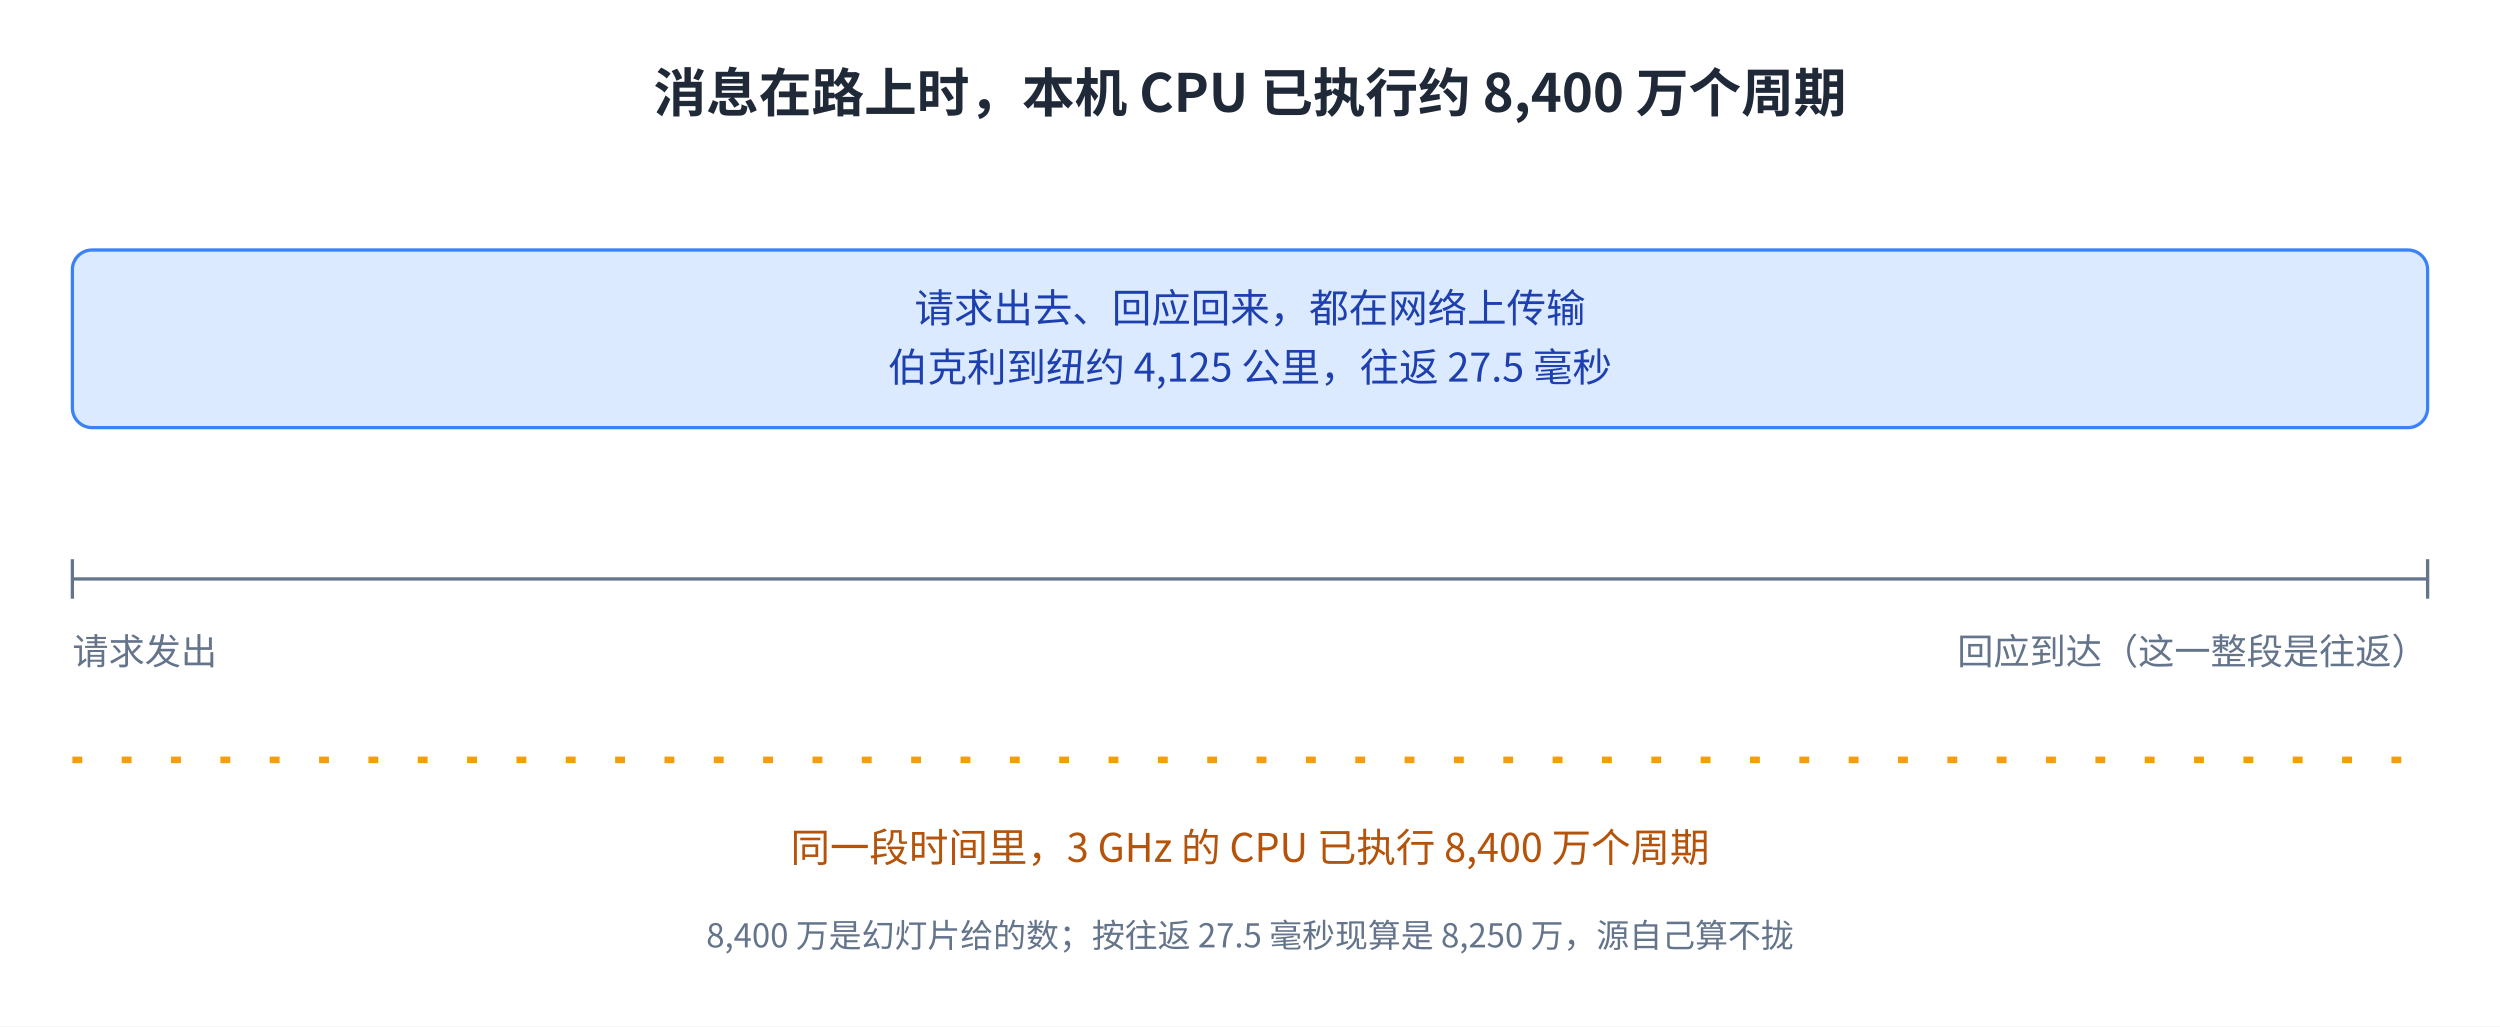
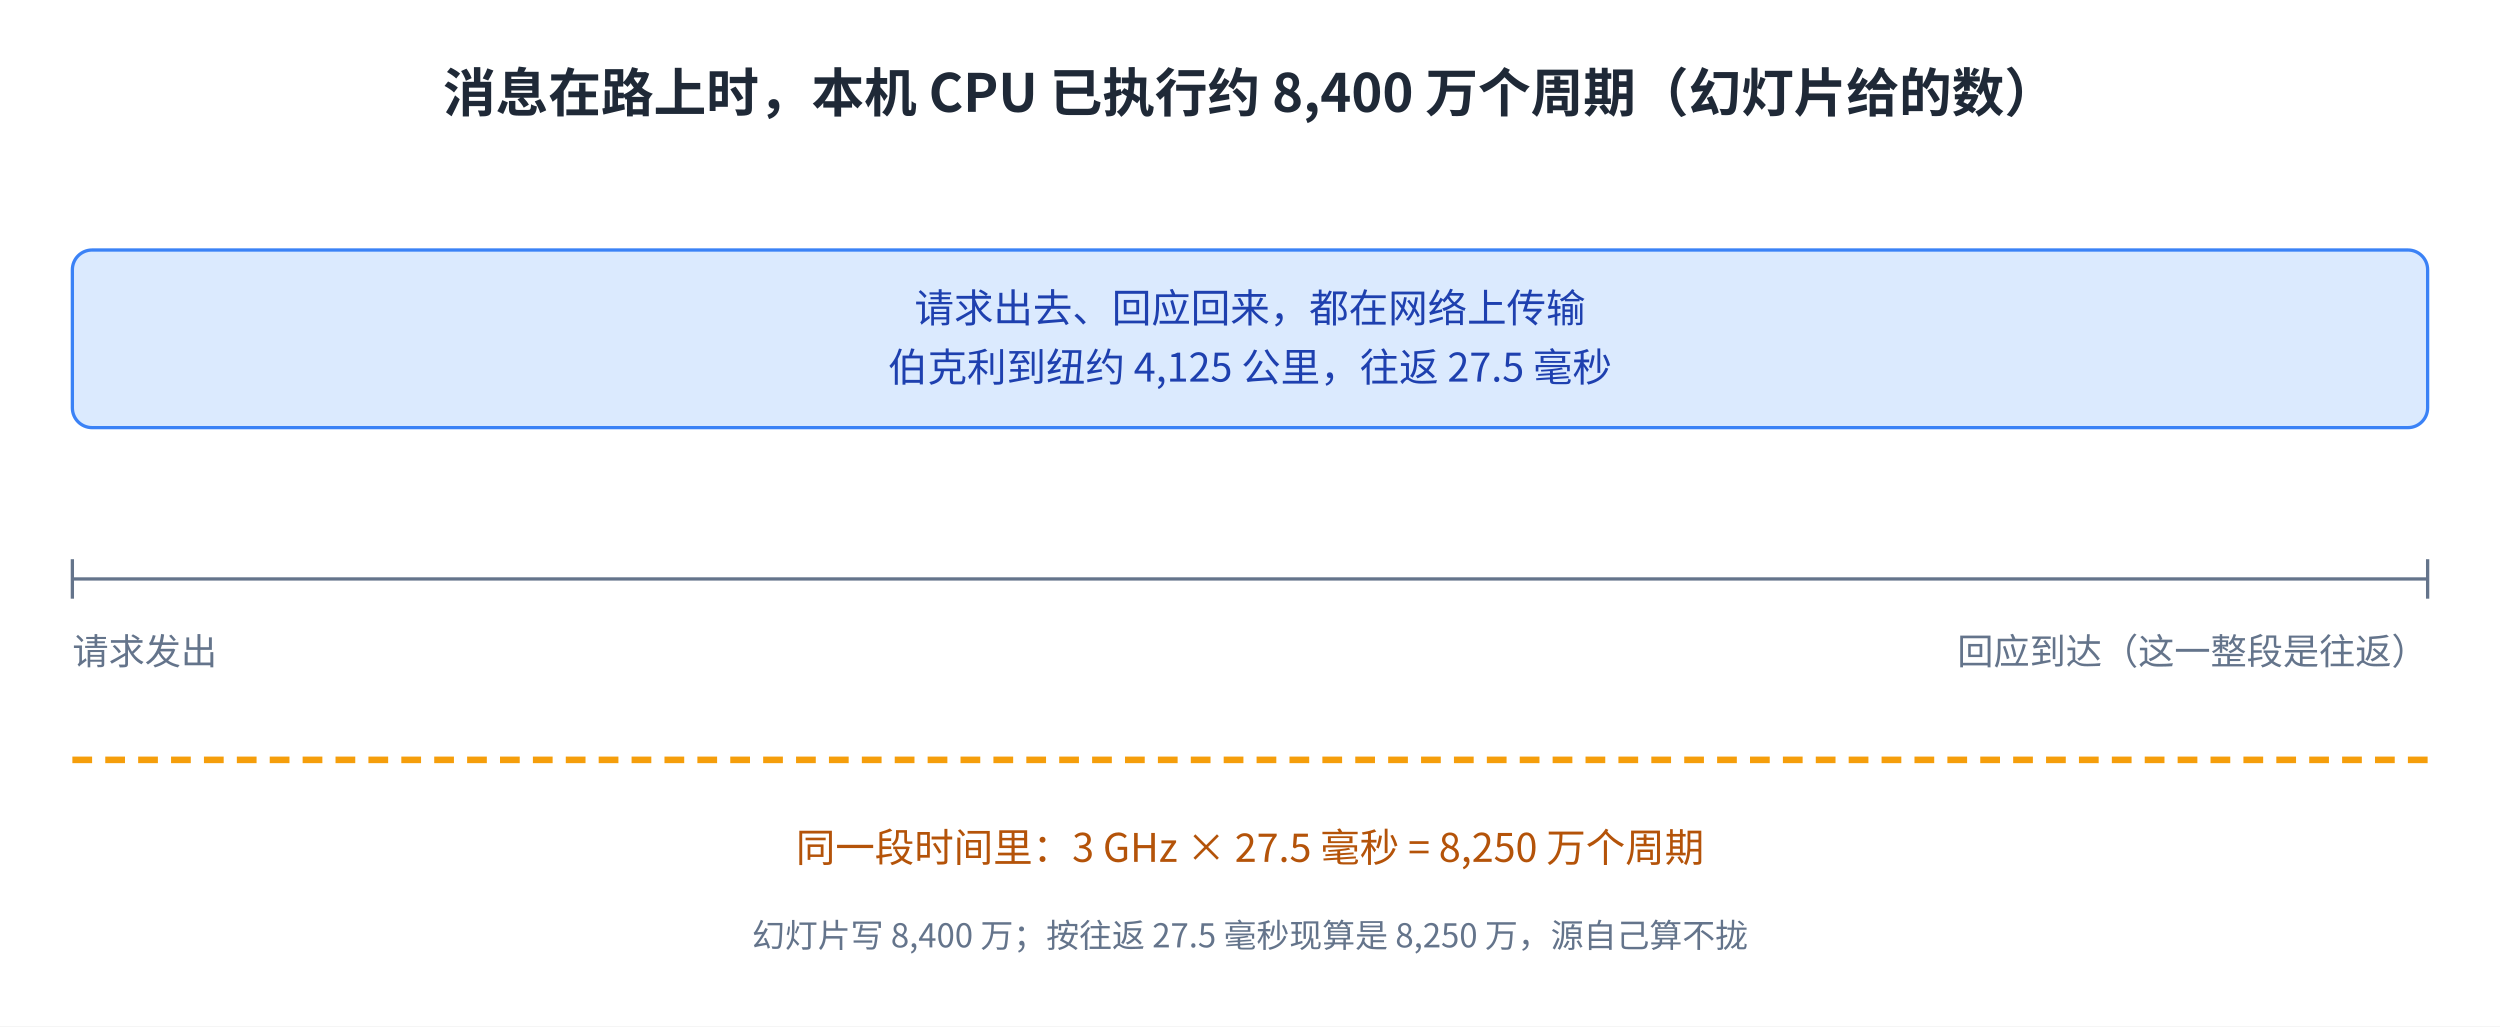
<svg xmlns="http://www.w3.org/2000/svg" viewBox="0 0 760 312" width="760" height="312" role="img" aria-labelledby="fig-intro-6-title fig-intro-6-desc">
  <defs>
    <style>
      text { font-family: 'PingFang SC', 'Microsoft YaHei', 'Noto Sans CJK SC', system-ui, sans-serif; }
    </style>
    <marker id="arrow" markerWidth="8" markerHeight="8" refX="2" refY="4" orient="auto" markerUnits="userSpaceOnUse">
      <path d="M0,0 L8,4 L0,8 L2,4 z" fill="#64748b" />
    </marker>
  </defs>
  <rect x="0" y="0" width="760" height="312" fill="#ffffff" />
-   <text x="380" y="34" font-size="16" font-weight="600" fill="#1f2937" text-anchor="middle">消息在路上时，本机 CPU 已执行约 8,400 万个周期</text>
+   <text x="380" y="34" font-size="16" font-weight="600" fill="#1f2937" text-anchor="middle">消息在路上时，本机 CPU 已执行约 8,400 万个周期（幻灯片给的数）</text>
  <rect x="22" y="76" width="716" height="54" rx="6" fill="#dbeafe" stroke="#3b82f6" />
  <text x="380" y="98" font-size="12" fill="#1e40af" text-anchor="middle">请求出去、回应回来，都在网络上传输</text>
  <text x="380" y="116" font-size="12" fill="#1e40af" text-anchor="middle">伯克利到纽约 4,125 公里，往返 27.5 毫秒</text>
  <path d="M22,176 L 738,176" fill="none" stroke="#64748b" />
  <path d="M22,170 L 22,182" fill="none" stroke="#64748b" />
  <path d="M738,170 L 738,182" fill="none" stroke="#64748b" />
  <text x="22" y="202" font-size="11" fill="#64748b">请求发出</text>
  <text x="738" y="202" font-size="11" fill="#64748b" text-anchor="end">回应到达（这一整段是往返）</text>
-   <path d="M22,231 L 738,231" fill="none" stroke="#f59e0b" stroke-width="2" stroke-dasharray="3,12" />
-   <text x="380" y="262" font-size="12" fill="#b45309" text-anchor="middle">同一段时间里，3 GHz 的 CPU 已执行 8,400 万个周期</text>
-   <text x="380" y="288" font-size="10" fill="#64748b" text-anchor="middle">8,400 万是幻灯片给的数；按往返 27.5 毫秒现算是 8,250 万，源自己算不拢</text>
+   <path d="M22,231 L 738,231" fill="none" stroke="#f59e0b" stroke-width="2" stroke-dasharray="6,4" />
+   <text x="380" y="262" font-size="12" fill="#b45309" text-anchor="middle">同一段时间里：3 GHz × 27.5 毫秒 = 8,250 万个周期</text>
+   <text x="380" y="288" font-size="10" fill="#64748b" text-anchor="middle">幻灯片写 8,400 万；按往返 27.5 毫秒现算是 8,250 万，源自己算不拢</text>
</svg>
